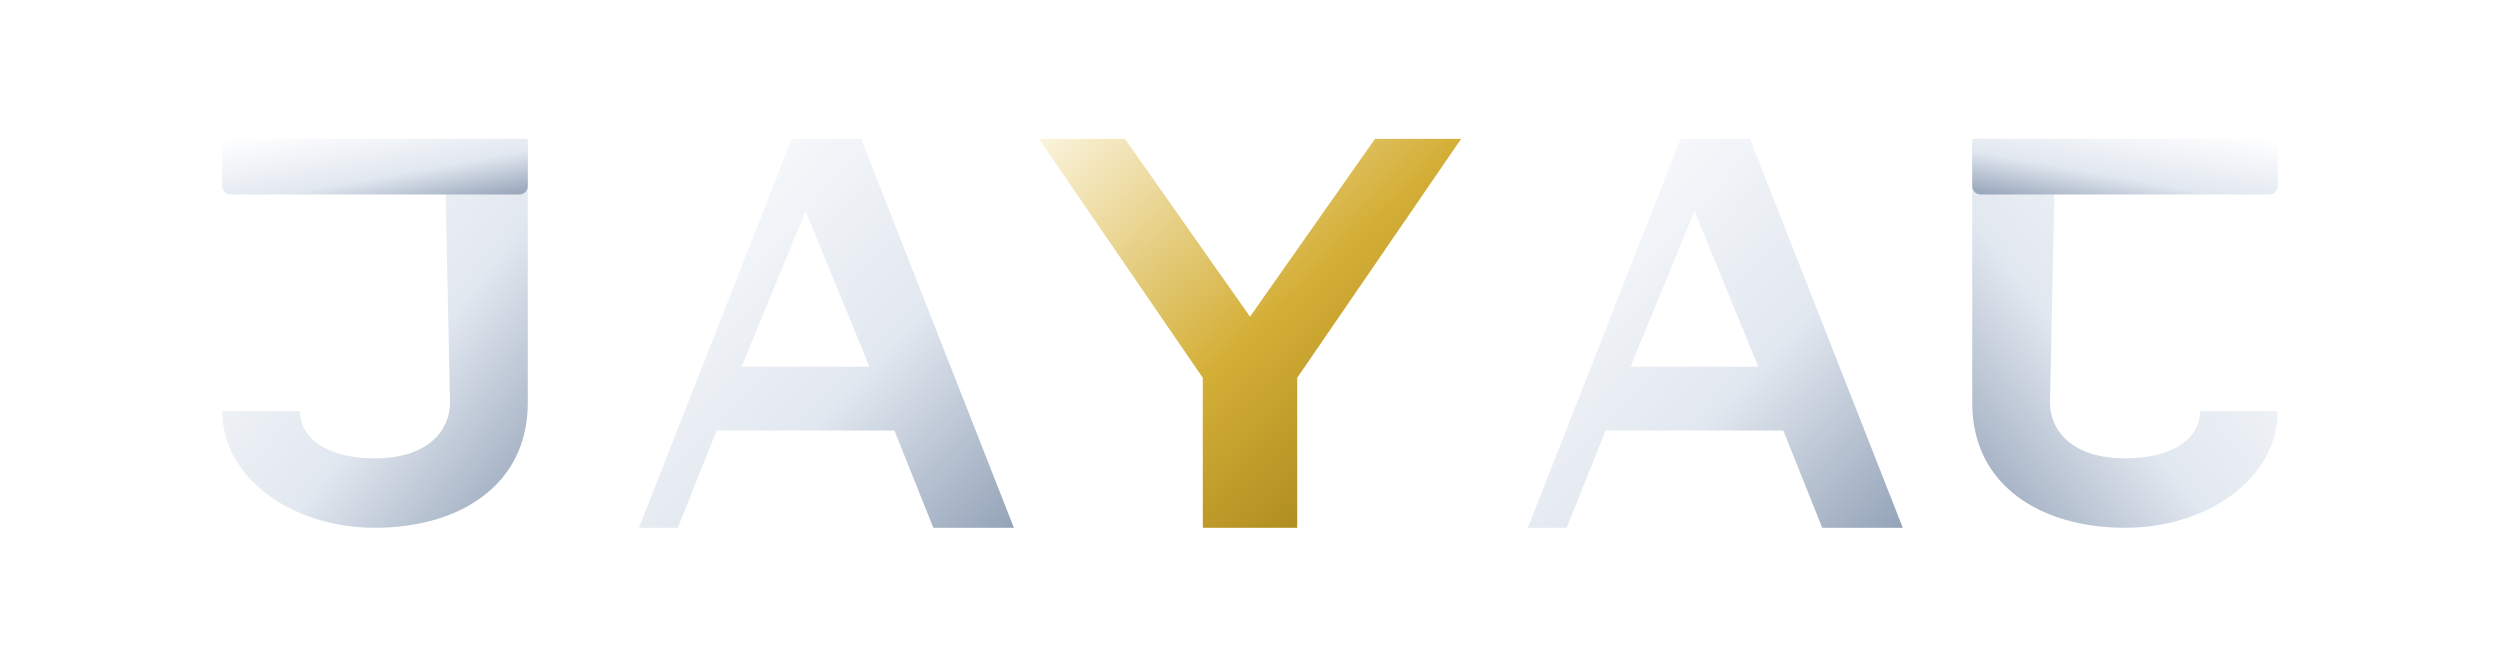
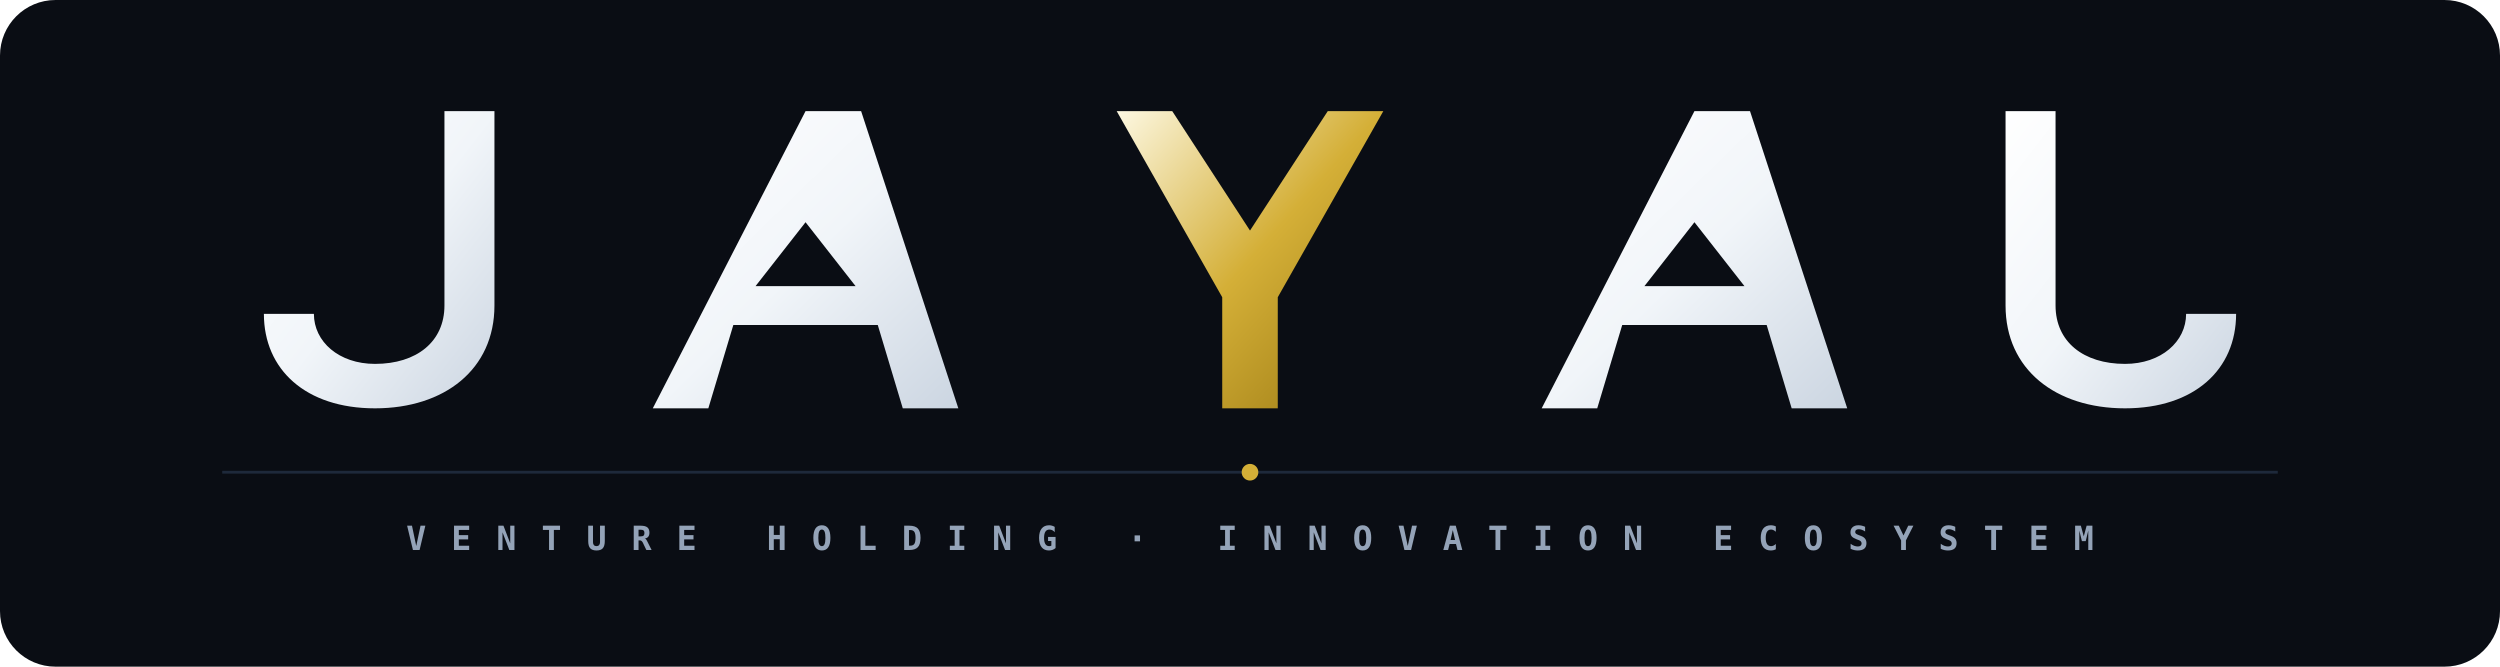
<svg xmlns="http://www.w3.org/2000/svg" viewBox="0 0 900 240" width="100%" height="100%">
  <defs>
+     <linearGradient id="logoPlat" x1="0%" y1="0%" x2="100%" y2="100%">
+       <stop offset="0%" stop-color="#FFFFFF" />
+       <stop offset="50%" stop-color="#F1F5F9" />
+       <stop offset="100%" stop-color="#CBD5E1" />
+     </linearGradient>
    <linearGradient id="logoGold" x1="0%" y1="0%" x2="100%" y2="100%">
-       <stop offset="0%" stop-color="#FBF4DD" />
+       <stop offset="0%" stop-color="#FDF8E2" />
      <stop offset="50%" stop-color="#D4AF37" />
      <stop offset="100%" stop-color="#997812" />
    </linearGradient>
-     <linearGradient id="logoPlatinum" x1="0%" y1="0%" x2="100%" y2="100%">
-       <stop offset="0%" stop-color="#FFFFFF" />
-       <stop offset="60%" stop-color="#E2E8F0" />
-       <stop offset="100%" stop-color="#94A3B8" />
-     </linearGradient>
  </defs>
-   <g transform="translate(450, 120)">
-     <g transform="translate(-320, 0)">
-       <path d="M 30,-70 L 60,-70 L 60,25 C 60,55 35,70 5,70 C -25,70 -50,52 -50,28 L -22,28 C -22,38 -12,45 5,45 C 24,45 32,35 32,25 Z" fill="url(#logoPlatinum)" />
-       <rect x="-50" y="-70" width="110" height="20" rx="3" fill="url(#logoPlatinum)" />
-     </g>
-     <g transform="translate(-160, 0)">
-       <path d="M -60,70 L -5,-70 L 20,-70 L 75,70 L 46,70 L 32,35 L -32,35 L -46,70 Z M -23,12 L 23,12 L 0,-44 Z" fill="url(#logoPlatinum)" />
-     </g>
-     <g transform="translate(0, 0)">
-       <path d="M -45,-70 L 0,-6 L 45,-70 L 76,-70 L 17,16 L 17,70 L -17,70 L -17,16 L -76,-70 Z" fill="url(#logoGold)" />
-     </g>
-     <g transform="translate(160, 0)">
-       <path d="M -60,70 L -5,-70 L 20,-70 L 75,70 L 46,70 L 32,35 L -32,35 L -46,70 Z M -23,12 L 23,12 L 0,-44 Z" fill="url(#logoPlatinum)" />
-     </g>
-     <g transform="translate(320, 0) scale(-1, 1)">
-       <path d="M 30,-70 L 60,-70 L 60,25 C 60,55 35,70 5,70 C -25,70 -50,52 -50,28 L -22,28 C -22,38 -12,45 5,45 C 24,45 32,35 32,25 Z" fill="url(#logoPlatinum)" />
-       <rect x="-50" y="-70" width="110" height="20" rx="3" fill="url(#logoPlatinum)" />
-     </g>
+   <rect width="900" height="240" fill="#0A0D14" rx="20" />
+   <g transform="translate(450, 95)">
+     <path d="M -290,-55 L -272,-55 L -272,15 C -272,38 -290,52 -315,52 C -340,52 -355,38 -355,18 L -337,18 C -337,28 -328,36 -315,36 C -300,36 -290,28 -290,15 Z" fill="url(#logoPlat)" />
+     <path d="M -160,-55 L -140,-55 L -105,52 L -125,52 L -134,22 L -186,22 L -195,52 L -215,52 Z M -160,-15 L -178,8 L -142,8 Z" fill="url(#logoPlat)" />
+     <path d="M -48,-55 L -10,12 L -10,52 L 10,52 L 10,12 L 48,-55 L 28,-55 L 0,-12 L -28,-55 Z" fill="url(#logoGold)" />
+     <path d="M 160,-55 L 180,-55 L 215,52 L 195,52 L 186,22 L 134,22 L 125,52 L 105,52 Z M 160,-15 L 142,8 L 178,8 Z" fill="url(#logoPlat)" />
+     <path d="M 290,-55 L 272,-55 L 272,15 C 272,38 290,52 315,52 C 340,52 355,38 355,18 L 337,18 C 337,28 328,36 315,36 C 300,36 290,28 290,15 Z" fill="url(#logoPlat)" />
  </g>
+   <line x1="80" y1="170" x2="820" y2="170" stroke="#1E293B" stroke-width="1" />
+   <circle cx="450" cy="170" r="3" fill="#D4AF37" />
+   <text x="450" y="198" text-anchor="middle" font-family="'JetBrains Mono', 'Space Mono', monospace" font-size="12" font-weight="600" fill="#94A3B8" letter-spacing="9">VENTURE HOLDING · INNOVATION ECOSYSTEM</text>
</svg>
